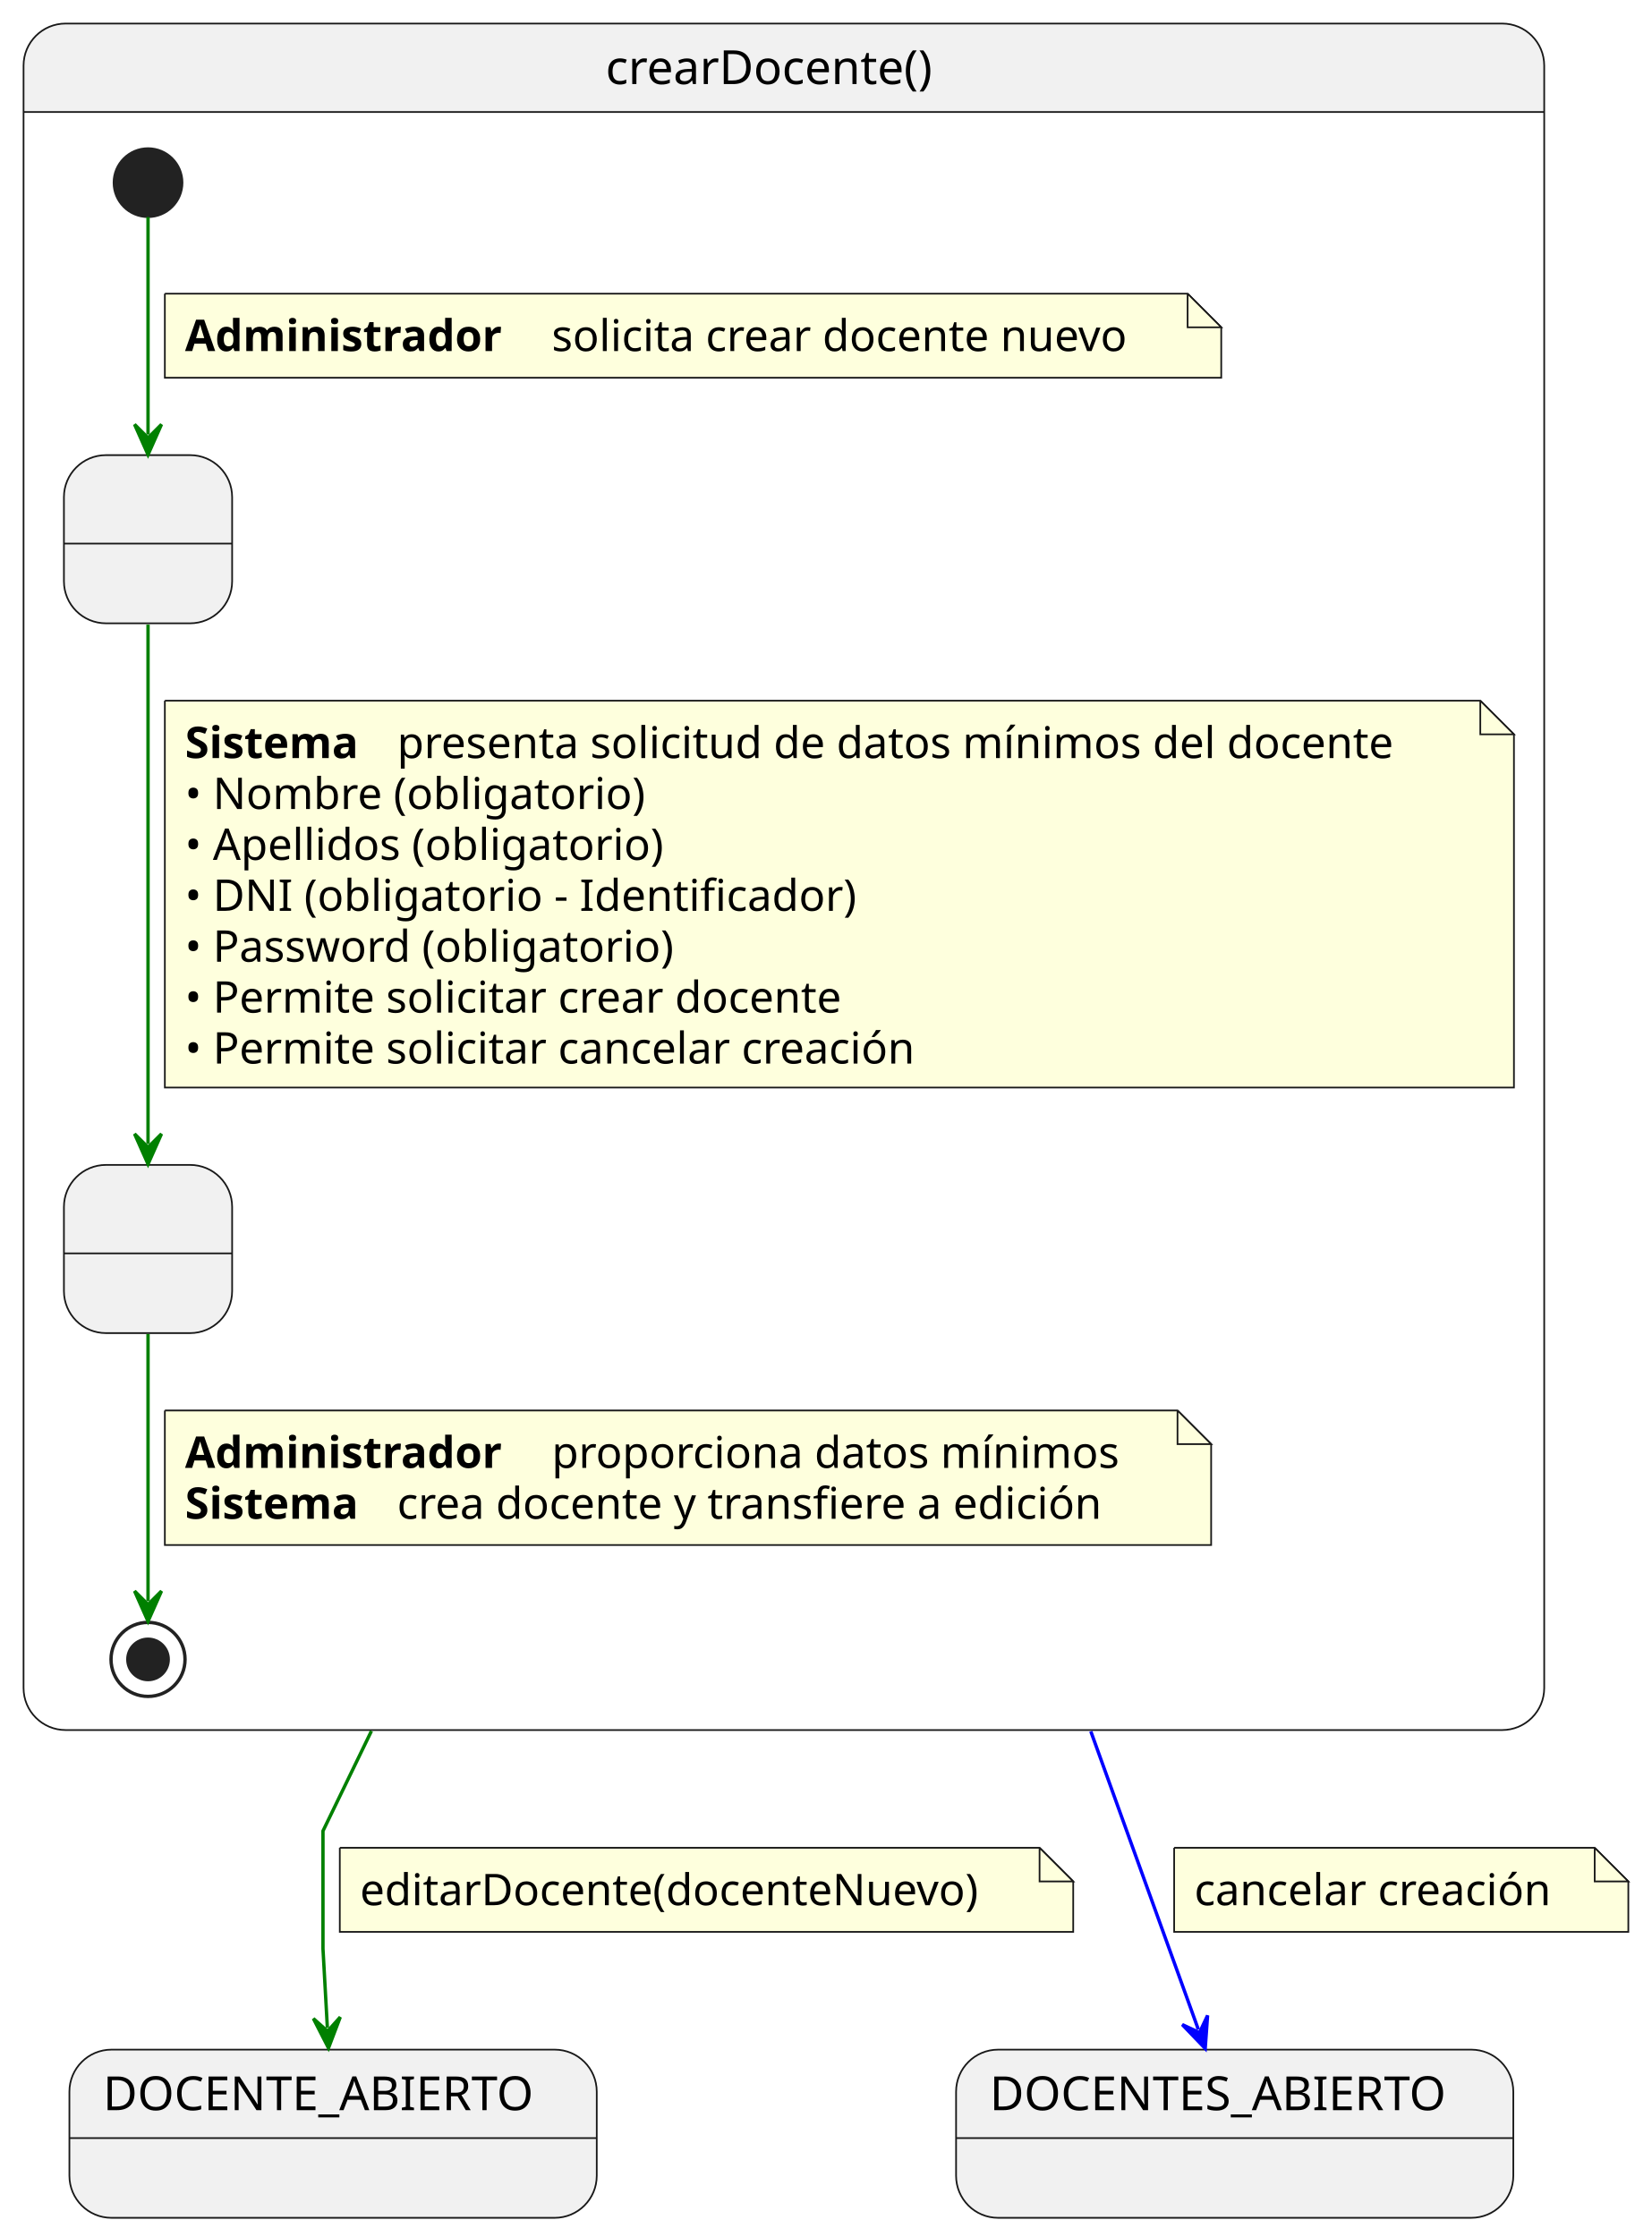
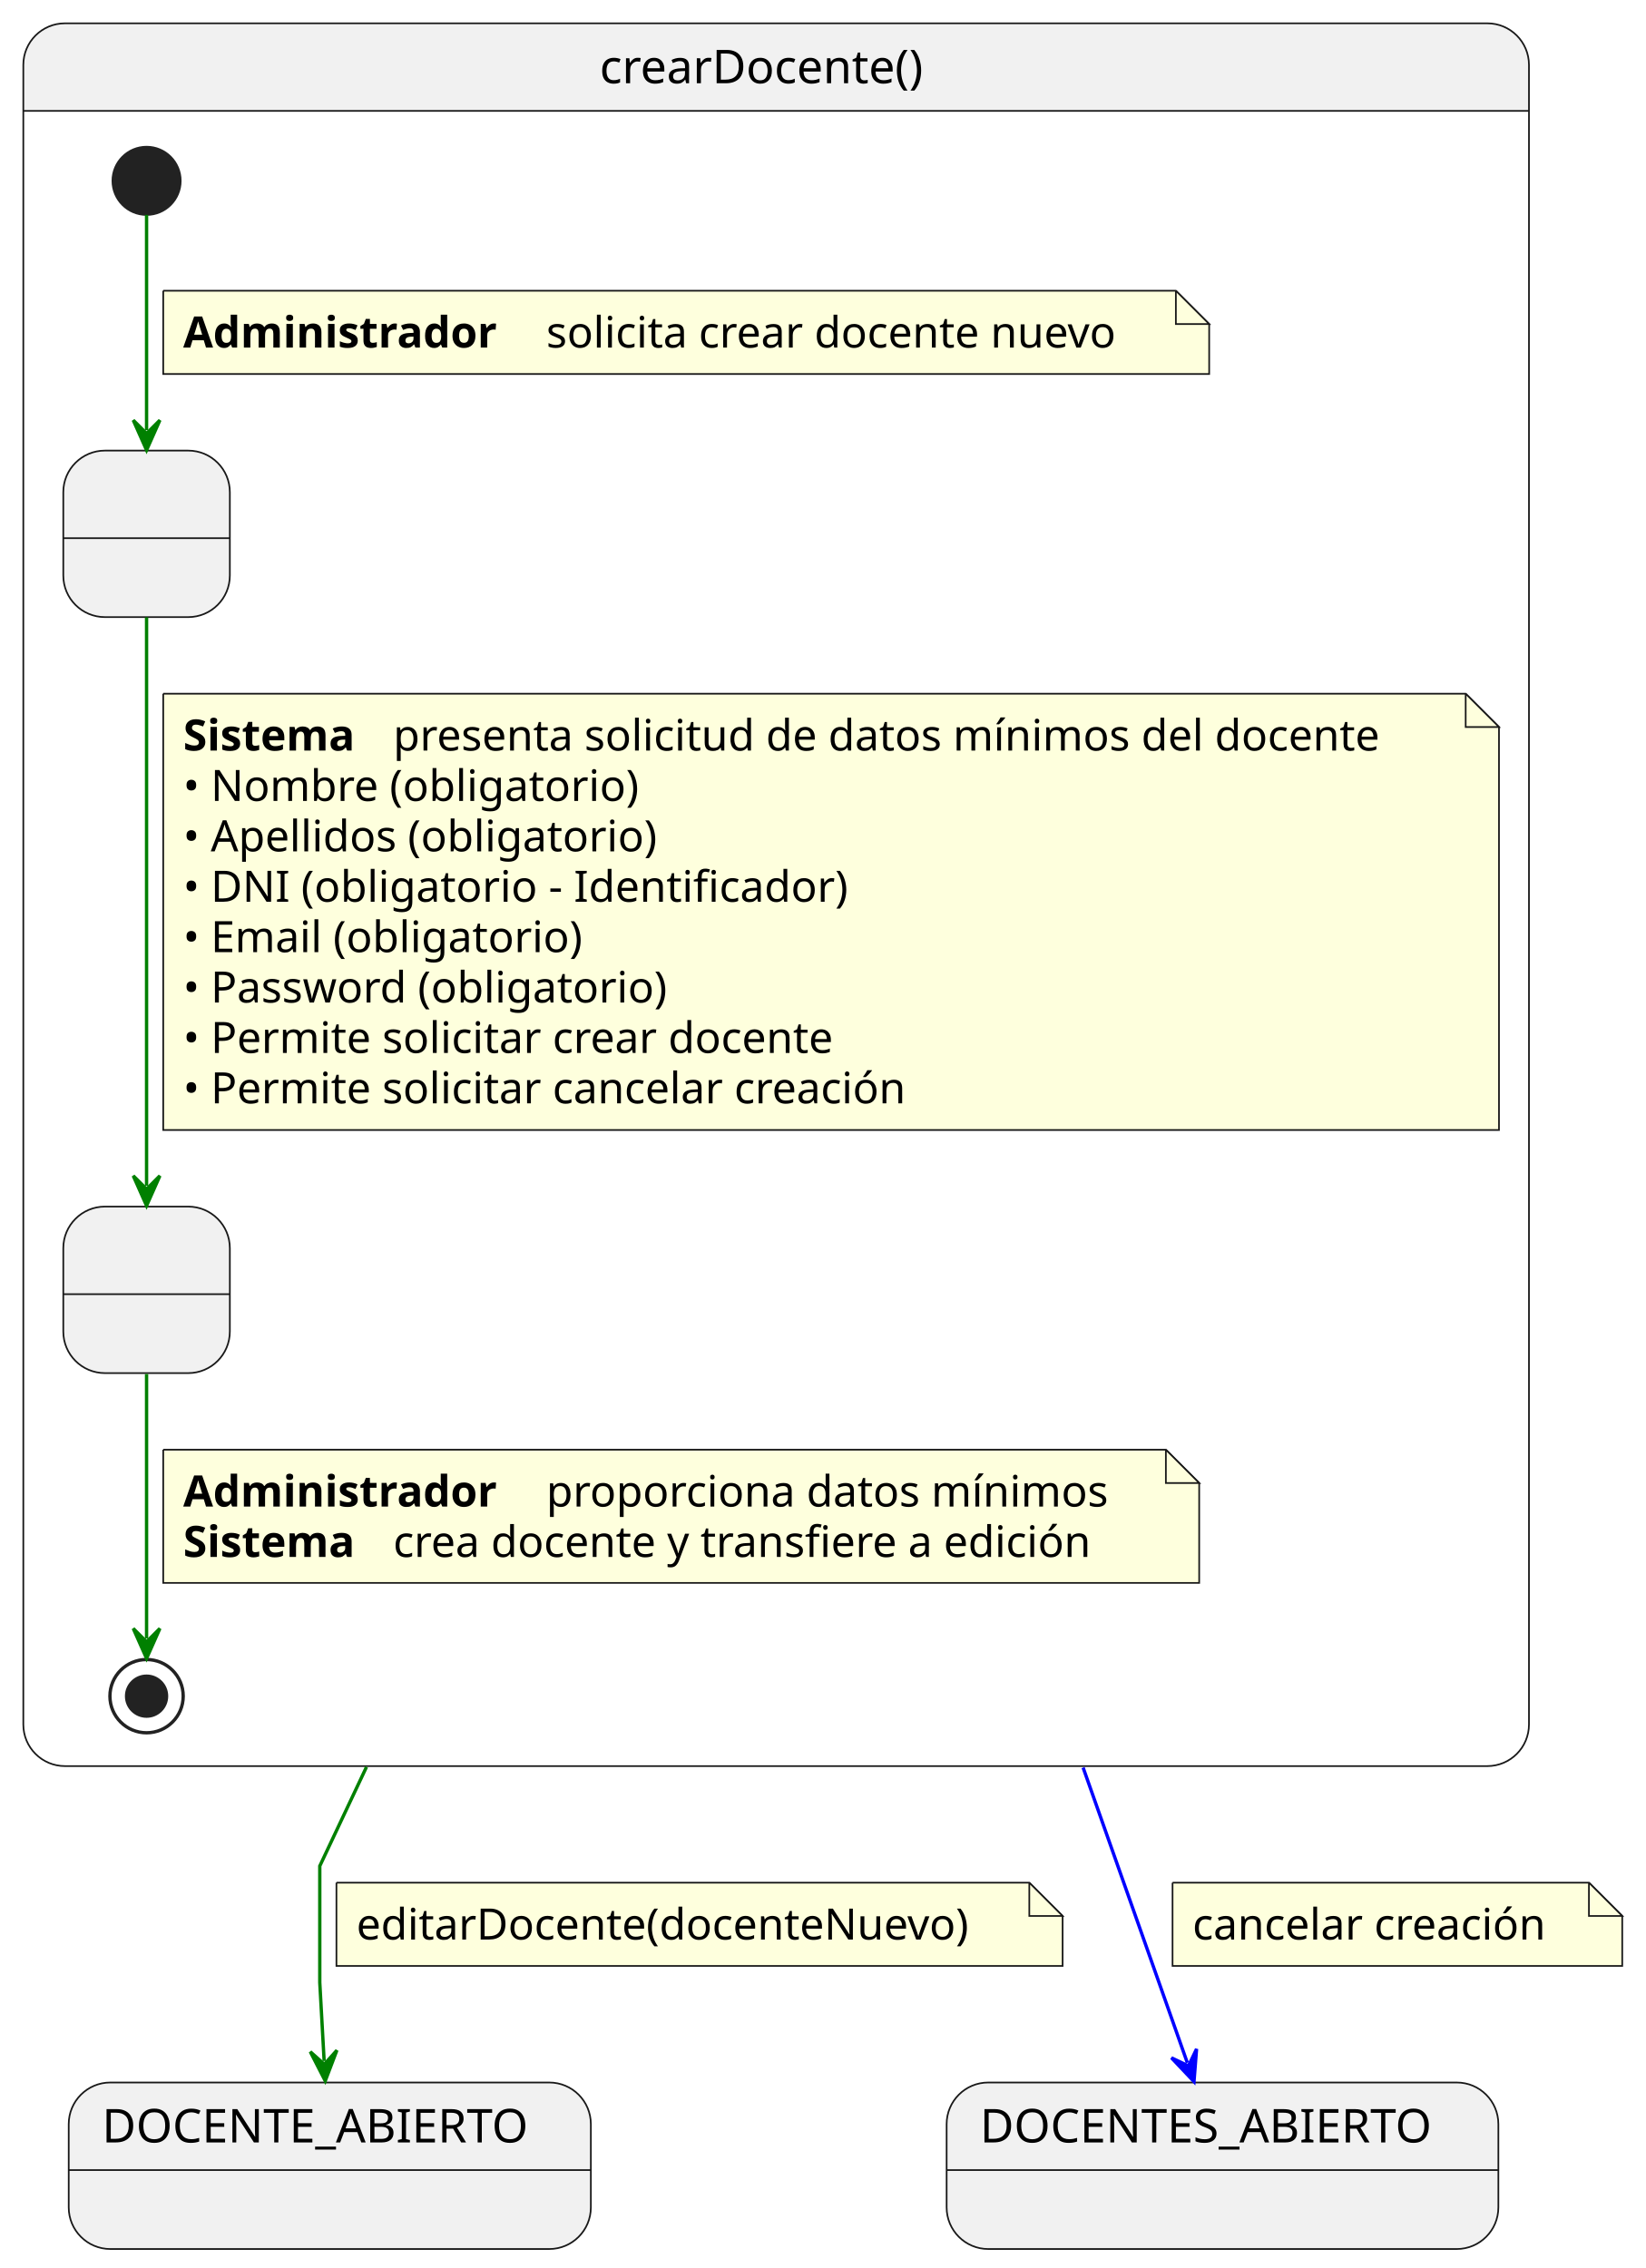
- <svg xmlns="http://www.w3.org/2000/svg" contentStyleType="text/css" data-diagram-type="STATE" height="665px" preserveAspectRatio="none" style="width:491px;height:665px;background:#FFFFFF;" version="1.1" viewBox="0 0 491 665" width="491px" zoomAndPan="magnify">
+ <svg xmlns="http://www.w3.org/2000/svg" contentStyleType="text/css" data-diagram-type="STATE" height="681px" preserveAspectRatio="none" style="width:494px;height:681px;background:#FFFFFF;" version="1.1" viewBox="0 0 494 681" width="494px" zoomAndPan="magnify">
  <defs />
  <g>
    <path d="M19.5,7 L446.5,7 A12.5,12.5 0 0 1 459,19.5 L459,33.297 L7,33.297 L7,19.5 A12.5,12.5 0 0 1 19.5,7" fill="#F1F1F1" />
-     <rect fill="none" height="507.297" rx="12.5" ry="12.5" style="stroke:#181818;stroke-width:0.5;" width="452" x="7" y="7" />
+     <rect fill="none" height="523.297" rx="12.5" ry="12.5" style="stroke:#181818;stroke-width:0.5;" width="452" x="7" y="7" />
    <line style="stroke:#181818;stroke-width:0.5;" x1="7" x2="459" y1="33.297" y2="33.297" />
    <text fill="#000000" font-family="sans-serif" font-size="14" lengthAdjust="spacing" textLength="105.957" x="180.022" y="24.995">crearDocente()</text>
    <g id="crearDocente.SolicitandoDatos">
      <rect fill="#F1F1F1" height="50" rx="12.5" ry="12.5" style="stroke:#181818;stroke-width:0.5;" width="50" x="19" y="135.297" />
      <line style="stroke:#181818;stroke-width:0.5;" x1="19" x2="69" y1="161.594" y2="161.594" />
      <text fill="#000000" font-family="sans-serif" font-size="14" lengthAdjust="spacing" textLength="4.45" x="41.775" y="153.292"> </text>
    </g>
    <g id="crearDocente.CreandoDocente">
-       <rect fill="#F1F1F1" height="50" rx="12.5" ry="12.5" style="stroke:#181818;stroke-width:0.5;" width="50" x="19" y="346.297" />
-       <line style="stroke:#181818;stroke-width:0.5;" x1="19" x2="69" y1="372.594" y2="372.594" />
-       <text fill="#000000" font-family="sans-serif" font-size="14" lengthAdjust="spacing" textLength="4.45" x="41.775" y="364.292"> </text>
+       <rect fill="#F1F1F1" height="50" rx="12.5" ry="12.5" style="stroke:#181818;stroke-width:0.5;" width="50" x="19" y="362.297" />
+       <line style="stroke:#181818;stroke-width:0.5;" x1="19" x2="69" y1="388.594" y2="388.594" />
+       <text fill="#000000" font-family="sans-serif" font-size="14" lengthAdjust="spacing" textLength="4.45" x="41.775" y="380.292"> </text>
    </g>
    <ellipse cx="44" cy="54.297" fill="#222222" rx="10" ry="10" style="stroke:#222222;stroke-width:1;" />
-     <ellipse cx="44" cy="493.297" fill="none" rx="11" ry="11" style="stroke:#222222;stroke-width:1;" />
-     <ellipse cx="44" cy="493.297" fill="#222222" rx="6" ry="6" style="stroke:#222222;stroke-width:1;" />
+     <ellipse cx="44" cy="509.297" fill="none" rx="11" ry="11" style="stroke:#222222;stroke-width:1;" />
+     <ellipse cx="44" cy="509.297" fill="#222222" rx="6" ry="6" style="stroke:#222222;stroke-width:1;" />
    <g class="link" data-entity-1=".start.crearDocente" data-entity-2="SolicitandoDatos" data-source-line="8" data-uid="lnk3" id="link_.start.crearDocente_SolicitandoDatos">
      <path d="M44,64.527 C44,80.237 44,106.657 44,129.167" fill="none" id="*start*crearDocente-to-SolicitandoDatos" style="stroke:#008000;stroke-width:1;" />
      <polygon fill="#008000" points="44,135.167,48,126.167,44,130.167,40,126.167,44,135.167" style="stroke:#008000;stroke-width:1;" />
      <path d="M49,87.297 L49,112.297 L363,112.297 L363,97.297 L353,87.297 L49,87.297" fill="#FEFFDD" style="stroke:#181818;stroke-width:0.5;" />
      <path d="M353,87.297 L353,97.297 L363,97.297 L353,87.297" fill="#FEFFDD" style="stroke:#181818;stroke-width:0.5;" />
      <text fill="#000000" font-family="sans-serif" font-size="13" font-weight="bold" lengthAdjust="spacing" textLength="104.863" x="55" y="104.364">Administrador</text>
      <text fill="#000000" font-family="sans-serif" font-size="13" lengthAdjust="spacing" textLength="184.78" x="163.996" y="104.364">solicita crear docente nuevo</text>
    </g>
    <g class="link" data-entity-1="SolicitandoDatos" data-entity-2="CreandoDocente" data-source-line="13" data-uid="lnk4" id="link_SolicitandoDatos_CreandoDocente">
-       <path d="M44,185.677 C44,225.957 44,299.897 44,340.067" fill="none" id="SolicitandoDatos-to-CreandoDocente" style="stroke:#008000;stroke-width:1;" />
-       <polygon fill="#008000" points="44,346.067,48,337.067,44,341.067,40,337.067,44,346.067" style="stroke:#008000;stroke-width:1;" />
-       <path d="M49,208.297 L49,323.297 L450,323.297 L450,218.297 L440,208.297 L49,208.297" fill="#FEFFDD" style="stroke:#181818;stroke-width:0.5;" />
+       <path d="M44,185.377 C44,228.567 44,312.737 44,356.047" fill="none" id="SolicitandoDatos-to-CreandoDocente" style="stroke:#008000;stroke-width:1;" />
+       <polygon fill="#008000" points="44,362.047,48,353.047,44,357.047,40,353.047,44,362.047" style="stroke:#008000;stroke-width:1;" />
+       <path d="M49,208.297 L49,339.297 L450,339.297 L450,218.297 L440,208.297 L49,208.297" fill="#FEFFDD" style="stroke:#181818;stroke-width:0.5;" />
      <path d="M440,208.297 L440,218.297 L450,218.297 L440,208.297" fill="#FEFFDD" style="stroke:#181818;stroke-width:0.5;" />
      <text fill="#000000" font-family="sans-serif" font-size="13" font-weight="bold" lengthAdjust="spacing" textLength="58.906" x="55" y="225.364">Sistema</text>
      <text fill="#000000" font-family="sans-serif" font-size="13" lengthAdjust="spacing" textLength="317.116" x="118.039" y="225.364">presenta solicitud de datos mínimos del docente</text>
      <text fill="#000000" font-family="sans-serif" font-size="13" lengthAdjust="spacing" textLength="147.621" x="55" y="240.497">• Nombre (obligatorio)</text>
      <text fill="#000000" font-family="sans-serif" font-size="13" lengthAdjust="spacing" textLength="154.642" x="55" y="255.629">• Apellidos (obligatorio)</text>
      <text fill="#000000" font-family="sans-serif" font-size="13" lengthAdjust="spacing" textLength="214.094" x="55" y="270.762">• DNI (obligatorio - Identificador)</text>
-       <text fill="#000000" font-family="sans-serif" font-size="13" lengthAdjust="spacing" textLength="157.219" x="55" y="285.895">• Password (obligatorio)</text>
-       <text fill="#000000" font-family="sans-serif" font-size="13" lengthAdjust="spacing" textLength="212.355" x="55" y="301.028">• Permite solicitar crear docente</text>
-       <text fill="#000000" font-family="sans-serif" font-size="13" lengthAdjust="spacing" textLength="236.698" x="55" y="316.161">• Permite solicitar cancelar creación</text>
+       <text fill="#000000" font-family="sans-serif" font-size="13" lengthAdjust="spacing" textLength="131.752" x="55" y="285.895">• Email (obligatorio)</text>
+       <text fill="#000000" font-family="sans-serif" font-size="13" lengthAdjust="spacing" textLength="157.219" x="55" y="301.028">• Password (obligatorio)</text>
+       <text fill="#000000" font-family="sans-serif" font-size="13" lengthAdjust="spacing" textLength="212.355" x="55" y="316.161">• Permite solicitar crear docente</text>
+       <text fill="#000000" font-family="sans-serif" font-size="13" lengthAdjust="spacing" textLength="236.698" x="55" y="331.293">• Permite solicitar cancelar creación</text>
    </g>
-     <g class="link" data-entity-1="CreandoDocente" data-entity-2=".end.crearDocente" data-source-line="24" data-uid="lnk6" id="link_CreandoDocente_.end.crearDocente">
-       <path d="M44,396.577 C44,422.747 44,457.147 44,475.977" fill="none" id="CreandoDocente-to-*end*crearDocente" style="stroke:#008000;stroke-width:1;" />
-       <polygon fill="#008000" points="44,481.977,48,472.977,44,476.977,40,472.977,44,481.977" style="stroke:#008000;stroke-width:1;" />
-       <path d="M49,419.297 L49,459.297 L360,459.297 L360,429.297 L350,419.297 L49,419.297" fill="#FEFFDD" style="stroke:#181818;stroke-width:0.5;" />
-       <path d="M350,419.297 L350,429.297 L360,429.297 L350,419.297" fill="#FEFFDD" style="stroke:#181818;stroke-width:0.5;" />
-       <text fill="#000000" font-family="sans-serif" font-size="13" font-weight="bold" lengthAdjust="spacing" textLength="104.863" x="55" y="436.364">Administrador</text>
-       <text fill="#000000" font-family="sans-serif" font-size="13" lengthAdjust="spacing" textLength="177.842" x="163.996" y="436.364">proporciona datos mínimos</text>
-       <text fill="#000000" font-family="sans-serif" font-size="13" font-weight="bold" lengthAdjust="spacing" textLength="58.906" x="55" y="451.497">Sistema</text>
-       <text fill="#000000" font-family="sans-serif" font-size="13" lengthAdjust="spacing" textLength="227.227" x="118.039" y="451.497">crea docente y transfiere a edición</text>
+     <g class="link" data-entity-1="CreandoDocente" data-entity-2=".end.crearDocente" data-source-line="25" data-uid="lnk6" id="link_CreandoDocente_.end.crearDocente">
+       <path d="M44,412.577 C44,438.747 44,473.147 44,491.977" fill="none" id="CreandoDocente-to-*end*crearDocente" style="stroke:#008000;stroke-width:1;" />
+       <polygon fill="#008000" points="44,497.977,48,488.977,44,492.977,40,488.977,44,497.977" style="stroke:#008000;stroke-width:1;" />
+       <path d="M49,435.297 L49,475.297 L360,475.297 L360,445.297 L350,435.297 L49,435.297" fill="#FEFFDD" style="stroke:#181818;stroke-width:0.5;" />
+       <path d="M350,435.297 L350,445.297 L360,445.297 L350,435.297" fill="#FEFFDD" style="stroke:#181818;stroke-width:0.5;" />
+       <text fill="#000000" font-family="sans-serif" font-size="13" font-weight="bold" lengthAdjust="spacing" textLength="104.863" x="55" y="452.364">Administrador</text>
+       <text fill="#000000" font-family="sans-serif" font-size="13" lengthAdjust="spacing" textLength="177.842" x="163.996" y="452.364">proporciona datos mínimos</text>
+       <text fill="#000000" font-family="sans-serif" font-size="13" font-weight="bold" lengthAdjust="spacing" textLength="58.906" x="55" y="467.497">Sistema</text>
+       <text fill="#000000" font-family="sans-serif" font-size="13" lengthAdjust="spacing" textLength="227.227" x="118.039" y="467.497">crea docente y transfiere a edición</text>
    </g>
    <g id="DOCENTE_ABIERTO">
-       <rect fill="#F1F1F1" height="50" rx="12.5" ry="12.5" style="stroke:#181818;stroke-width:0.5;" width="156.746" x="20.63" y="609.3" />
-       <line style="stroke:#181818;stroke-width:0.5;" x1="20.63" x2="177.376" y1="635.597" y2="635.597" />
-       <text fill="#000000" font-family="sans-serif" font-size="14" lengthAdjust="spacing" textLength="136.746" x="30.63" y="627.295">DOCENTE_ABIERTO</text>
+       <rect fill="#F1F1F1" height="50" rx="12.5" ry="12.5" style="stroke:#181818;stroke-width:0.5;" width="156.746" x="20.63" y="625.3" />
+       <line style="stroke:#181818;stroke-width:0.5;" x1="20.63" x2="177.376" y1="651.597" y2="651.597" />
+       <text fill="#000000" font-family="sans-serif" font-size="14" lengthAdjust="spacing" textLength="136.746" x="30.63" y="643.295">DOCENTE_ABIERTO</text>
    </g>
    <g id="DOCENTES_ABIERTO">
-       <rect fill="#F1F1F1" height="50" rx="12.5" ry="12.5" style="stroke:#181818;stroke-width:0.5;" width="165.633" x="284.18" y="609.3" />
-       <line style="stroke:#181818;stroke-width:0.5;" x1="284.18" x2="449.813" y1="635.597" y2="635.597" />
-       <text fill="#000000" font-family="sans-serif" font-size="14" lengthAdjust="spacing" textLength="145.633" x="294.18" y="627.295">DOCENTES_ABIERTO</text>
+       <rect fill="#F1F1F1" height="50" rx="12.5" ry="12.5" style="stroke:#181818;stroke-width:0.5;" width="165.633" x="284.18" y="625.3" />
+       <line style="stroke:#181818;stroke-width:0.5;" x1="284.18" x2="449.813" y1="651.597" y2="651.597" />
+       <text fill="#000000" font-family="sans-serif" font-size="14" lengthAdjust="spacing" textLength="145.633" x="294.18" y="643.295">DOCENTES_ABIERTO</text>
    </g>
-     <g class="link" data-entity-1="crearDocente" data-entity-2="DOCENTE_ABIERTO" data-source-line="31" data-uid="lnk8" id="link_crearDocente_DOCENTE_ABIERTO">
-       <path d="M110.4,514.59 C101.54,532.86 96,544.3 96,544.3 C96,544.3 96,579.3 96,579.3 C96,579.3 96.519,588.549 97.309,602.839" fill="none" id="crearDocente-to-DOCENTE_ABIERTO" style="stroke:#008000;stroke-width:1;" />
-       <polygon fill="#008000" points="97.64,608.83,101.137,599.623,97.364,603.838,93.149,600.064,97.64,608.83" style="stroke:#008000;stroke-width:1;" />
-       <path d="M101,549.3 L101,574.3 L319,574.3 L319,559.3 L309,549.3 L101,549.3" fill="#FEFFDD" style="stroke:#181818;stroke-width:0.5;" />
-       <path d="M309,549.3 L309,559.3 L319,559.3 L309,549.3" fill="#FEFFDD" style="stroke:#181818;stroke-width:0.5;" />
-       <text fill="#000000" font-family="sans-serif" font-size="13" lengthAdjust="spacing" textLength="197.152" x="107" y="566.367">editarDocente(docenteNuevo)</text>
+     <g class="link" data-entity-1="crearDocente" data-entity-2="DOCENTE_ABIERTO" data-source-line="32" data-uid="lnk8" id="link_crearDocente_DOCENTE_ABIERTO">
+       <path d="M110.02,530.56 C101.38,548.88 96,560.3 96,560.3 C96,560.3 96,595.3 96,595.3 C96,595.3 96.519,604.549 97.309,618.839" fill="none" id="crearDocente-to-DOCENTE_ABIERTO" style="stroke:#008000;stroke-width:1;" />
+       <polygon fill="#008000" points="97.64,624.83,101.137,615.623,97.364,619.838,93.149,616.064,97.64,624.83" style="stroke:#008000;stroke-width:1;" />
+       <path d="M101,565.3 L101,590.3 L319,590.3 L319,575.3 L309,565.3 L101,565.3" fill="#FEFFDD" style="stroke:#181818;stroke-width:0.5;" />
+       <path d="M309,565.3 L309,575.3 L319,575.3 L309,565.3" fill="#FEFFDD" style="stroke:#181818;stroke-width:0.5;" />
+       <text fill="#000000" font-family="sans-serif" font-size="13" lengthAdjust="spacing" textLength="197.152" x="107" y="582.367">editarDocente(docenteNuevo)</text>
    </g>
-     <g class="link" data-entity-1="crearDocente" data-entity-2="DOCENTES_ABIERTO" data-source-line="36" data-uid="lnk10" id="link_crearDocente_DOCENTES_ABIERTO">
-       <path d="M324.23,514.69 C338.14,553.24 348.394,581.696 356.194,603.316" fill="none" id="crearDocente-to-DOCENTES_ABIERTO" style="stroke:#0000FF;stroke-width:1;" />
-       <polygon fill="#0000FF" points="358.23,608.96,358.938,599.137,356.533,604.257,351.413,601.852,358.23,608.96" style="stroke:#0000FF;stroke-width:1;" />
-       <path d="M349,549.3 L349,574.3 L484,574.3 L484,559.3 L474,549.3 L349,549.3" fill="#FEFFDD" style="stroke:#181818;stroke-width:0.5;" />
-       <path d="M474,549.3 L474,559.3 L484,559.3 L474,549.3" fill="#FEFFDD" style="stroke:#181818;stroke-width:0.5;" />
-       <text fill="#000000" font-family="sans-serif" font-size="13" lengthAdjust="spacing" textLength="114.962" x="355" y="566.367">cancelar creación</text>
+     <g class="link" data-entity-1="crearDocente" data-entity-2="DOCENTES_ABIERTO" data-source-line="37" data-uid="lnk10" id="link_crearDocente_DOCENTES_ABIERTO">
+       <path d="M325.15,530.74 C338.8,569.41 348.821,597.813 356.441,619.383" fill="none" id="crearDocente-to-DOCENTES_ABIERTO" style="stroke:#0000FF;stroke-width:1;" />
+       <polygon fill="#0000FF" points="358.44,625.04,359.214,615.222,356.774,620.326,351.671,617.886,358.44,625.04" style="stroke:#0000FF;stroke-width:1;" />
+       <path d="M352,565.3 L352,590.3 L487,590.3 L487,575.3 L477,565.3 L352,565.3" fill="#FEFFDD" style="stroke:#181818;stroke-width:0.5;" />
+       <path d="M477,565.3 L477,575.3 L487,575.3 L477,565.3" fill="#FEFFDD" style="stroke:#181818;stroke-width:0.5;" />
+       <text fill="#000000" font-family="sans-serif" font-size="13" lengthAdjust="spacing" textLength="114.962" x="358" y="582.367">cancelar creación</text>
    </g>
  </g>
</svg>
